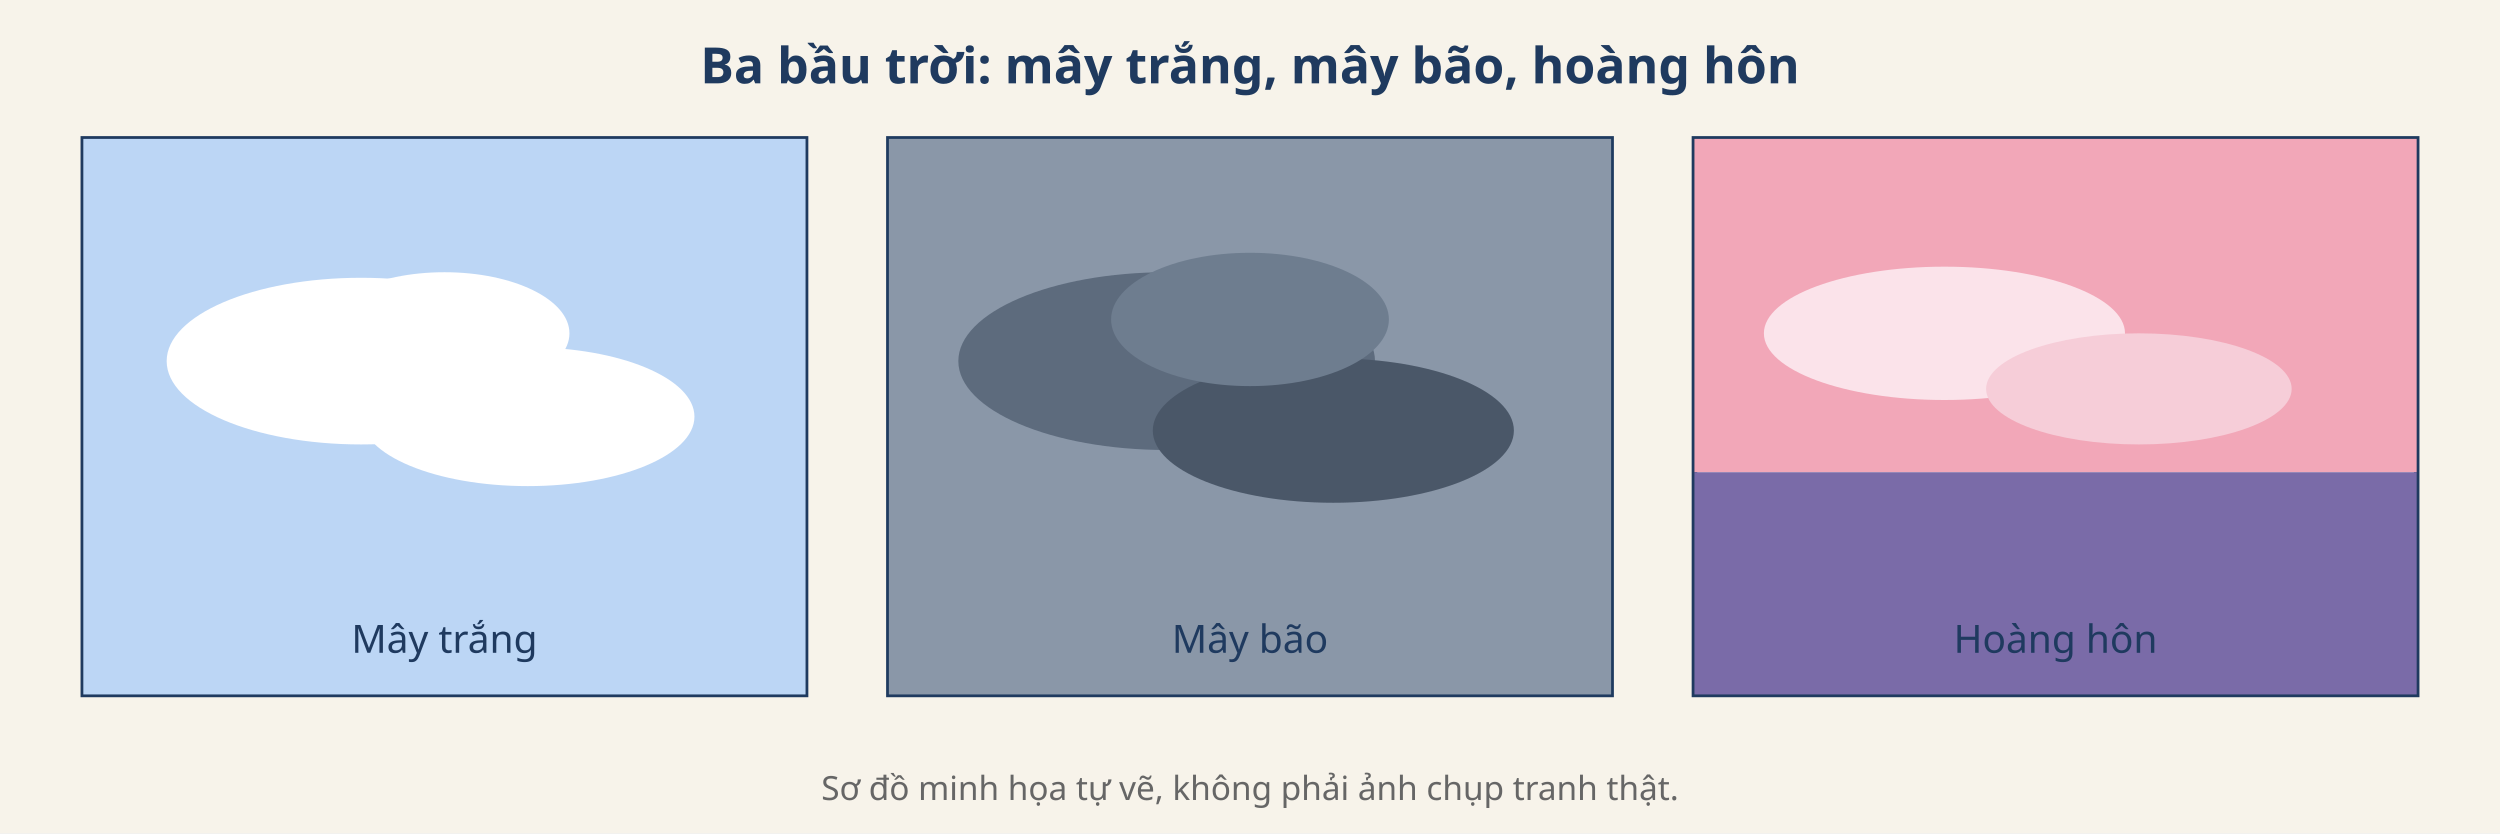
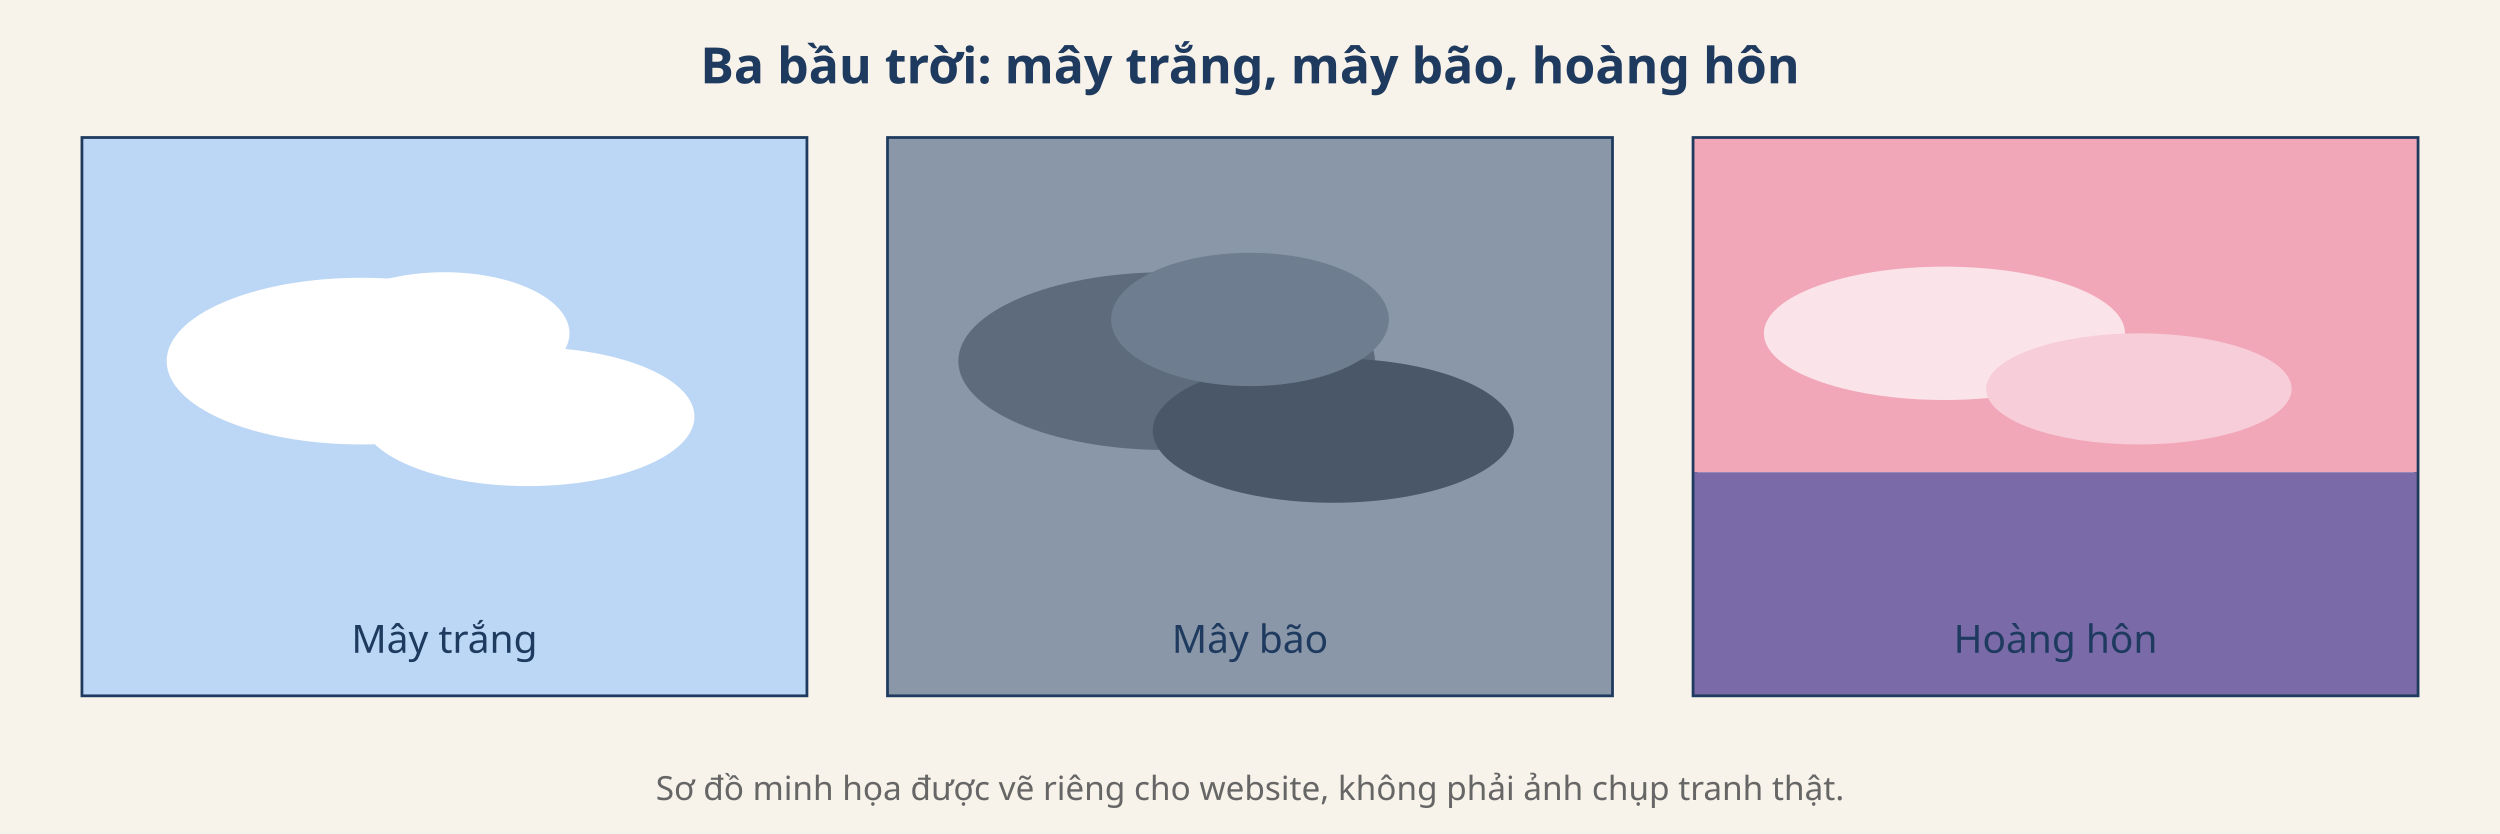
<svg xmlns="http://www.w3.org/2000/svg" width="900" height="300" viewBox="0 0 900 300" role="img" aria-label="Sơ đồ 3 ô bầu trời: mây trắng, mây bão, mây hoàng hôn">
  <rect width="900" height="300" fill="#f7f3ea" />
  <text x="450" y="30" font-family="sans-serif" font-size="18" font-weight="bold" fill="#1f3a5f" text-anchor="middle">Ba bầu trời: mây trắng, mây bão, hoàng hôn</text>
  <rect x="30" y="50" width="260" height="200" fill="#ffffff" stroke="#1f3a5f" stroke-width="2" />
  <rect x="30" y="50" width="260" height="200" fill="#bcd6f5" />
  <ellipse cx="130" cy="130" rx="70" ry="30" fill="#ffffff" />
  <ellipse cx="190" cy="150" rx="60" ry="25" fill="#ffffff" />
  <ellipse cx="160" cy="120" rx="45" ry="22" fill="#ffffff" />
  <text x="160" y="235" font-family="sans-serif" font-size="14" fill="#1f3a5f" text-anchor="middle">Mây trắng</text>
  <rect x="320" y="50" width="260" height="200" fill="#ffffff" stroke="#1f3a5f" stroke-width="2" />
  <rect x="320" y="50" width="260" height="200" fill="#8a97a8" />
  <ellipse cx="420" cy="130" rx="75" ry="32" fill="#5d6b7d" />
  <ellipse cx="480" cy="155" rx="65" ry="26" fill="#4a5768" />
  <ellipse cx="450" cy="115" rx="50" ry="24" fill="#6e7d8f" />
  <text x="450" y="235" font-family="sans-serif" font-size="14" fill="#1f3a5f" text-anchor="middle">Mây bão</text>
  <rect x="610" y="50" width="260" height="200" fill="#ffffff" stroke="#1f3a5f" stroke-width="2" />
  <rect x="610" y="50" width="260" height="120" fill="#f2a7b8" />
  <rect x="610" y="170" width="260" height="80" fill="#7a6ba8" />
  <ellipse cx="700" cy="120" rx="65" ry="24" fill="#fbe3ea" />
  <ellipse cx="770" cy="140" rx="55" ry="20" fill="#f6cdd8" />
  <text x="740" y="235" font-family="sans-serif" font-size="14" fill="#1f3a5f" text-anchor="middle">Hoàng hôn</text>
-   <text x="450" y="288" font-family="sans-serif" font-size="12" fill="#666666" text-anchor="middle">Sơ đồ minh họa tự vẽ, không phải ảnh chụp tranh thật.</text>
+   <text x="450" y="288" font-family="sans-serif" font-size="12" fill="#666666" text-anchor="middle">Sơ đồ minh họa được vẽ riêng cho website, không phải ảnh chụp tranh thật.</text>
</svg>
